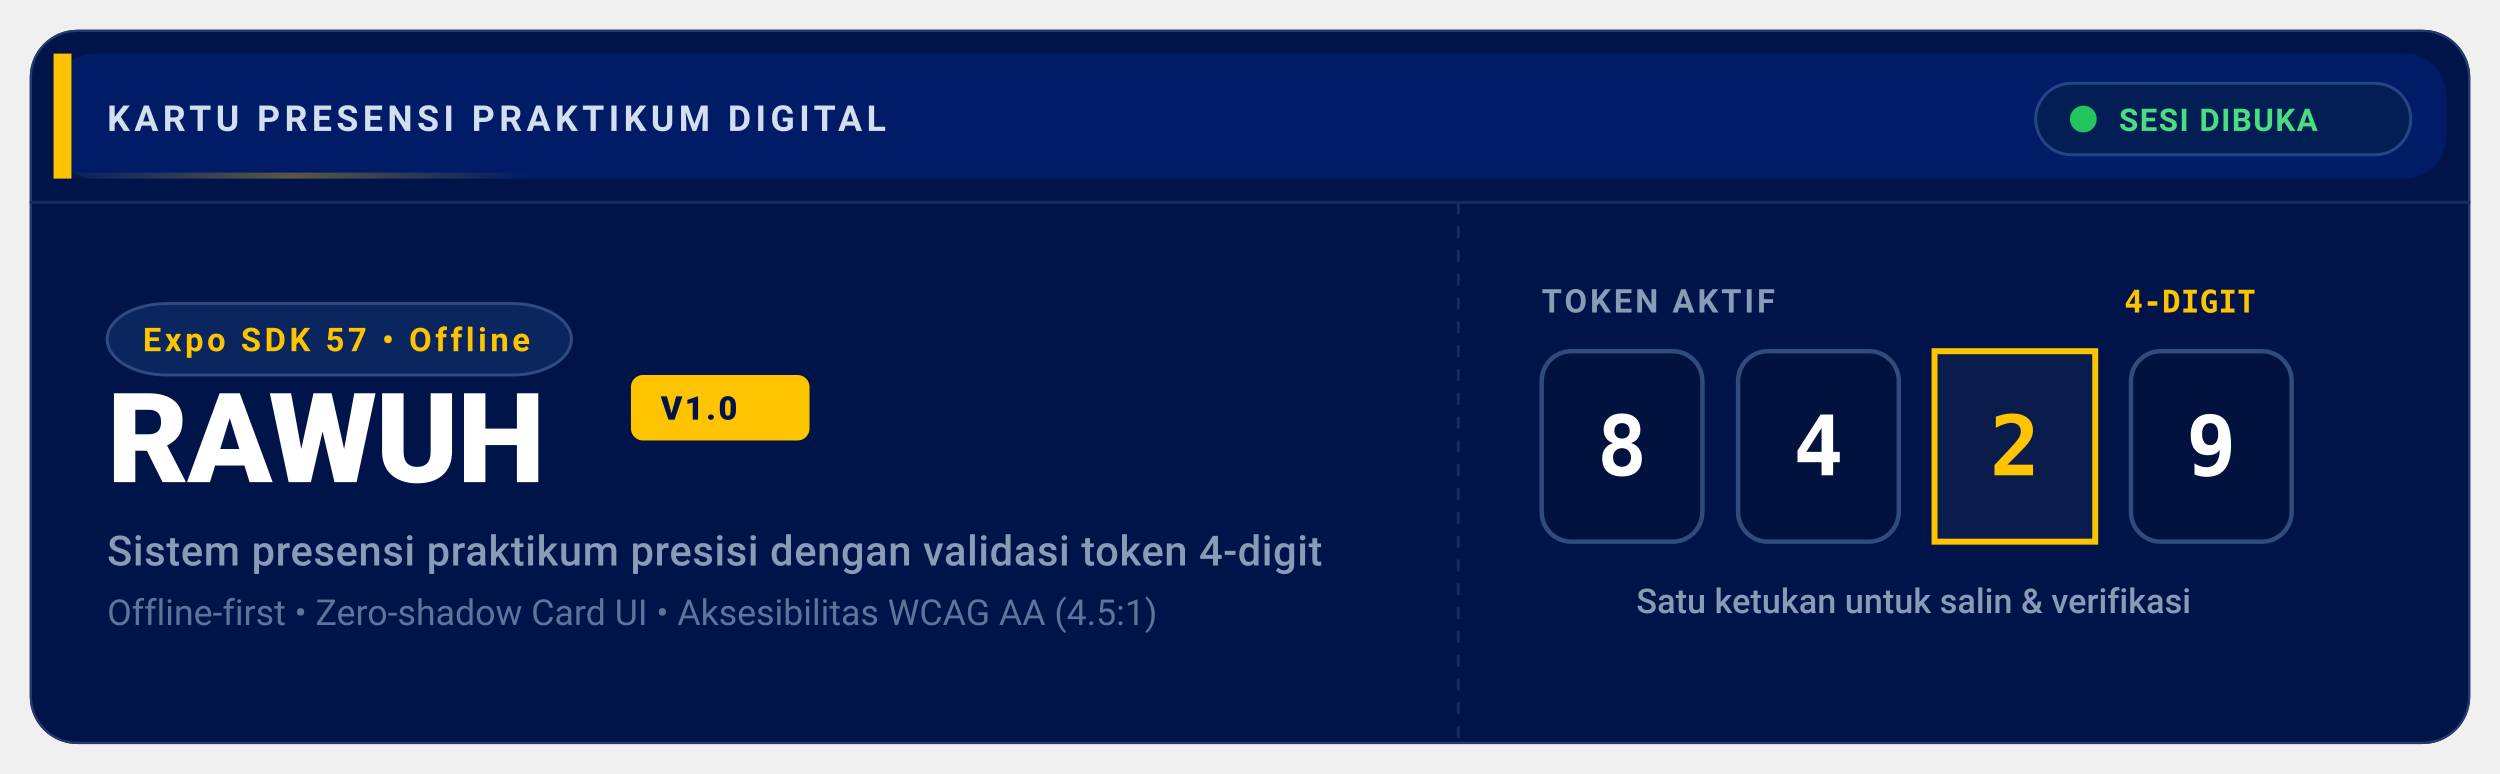
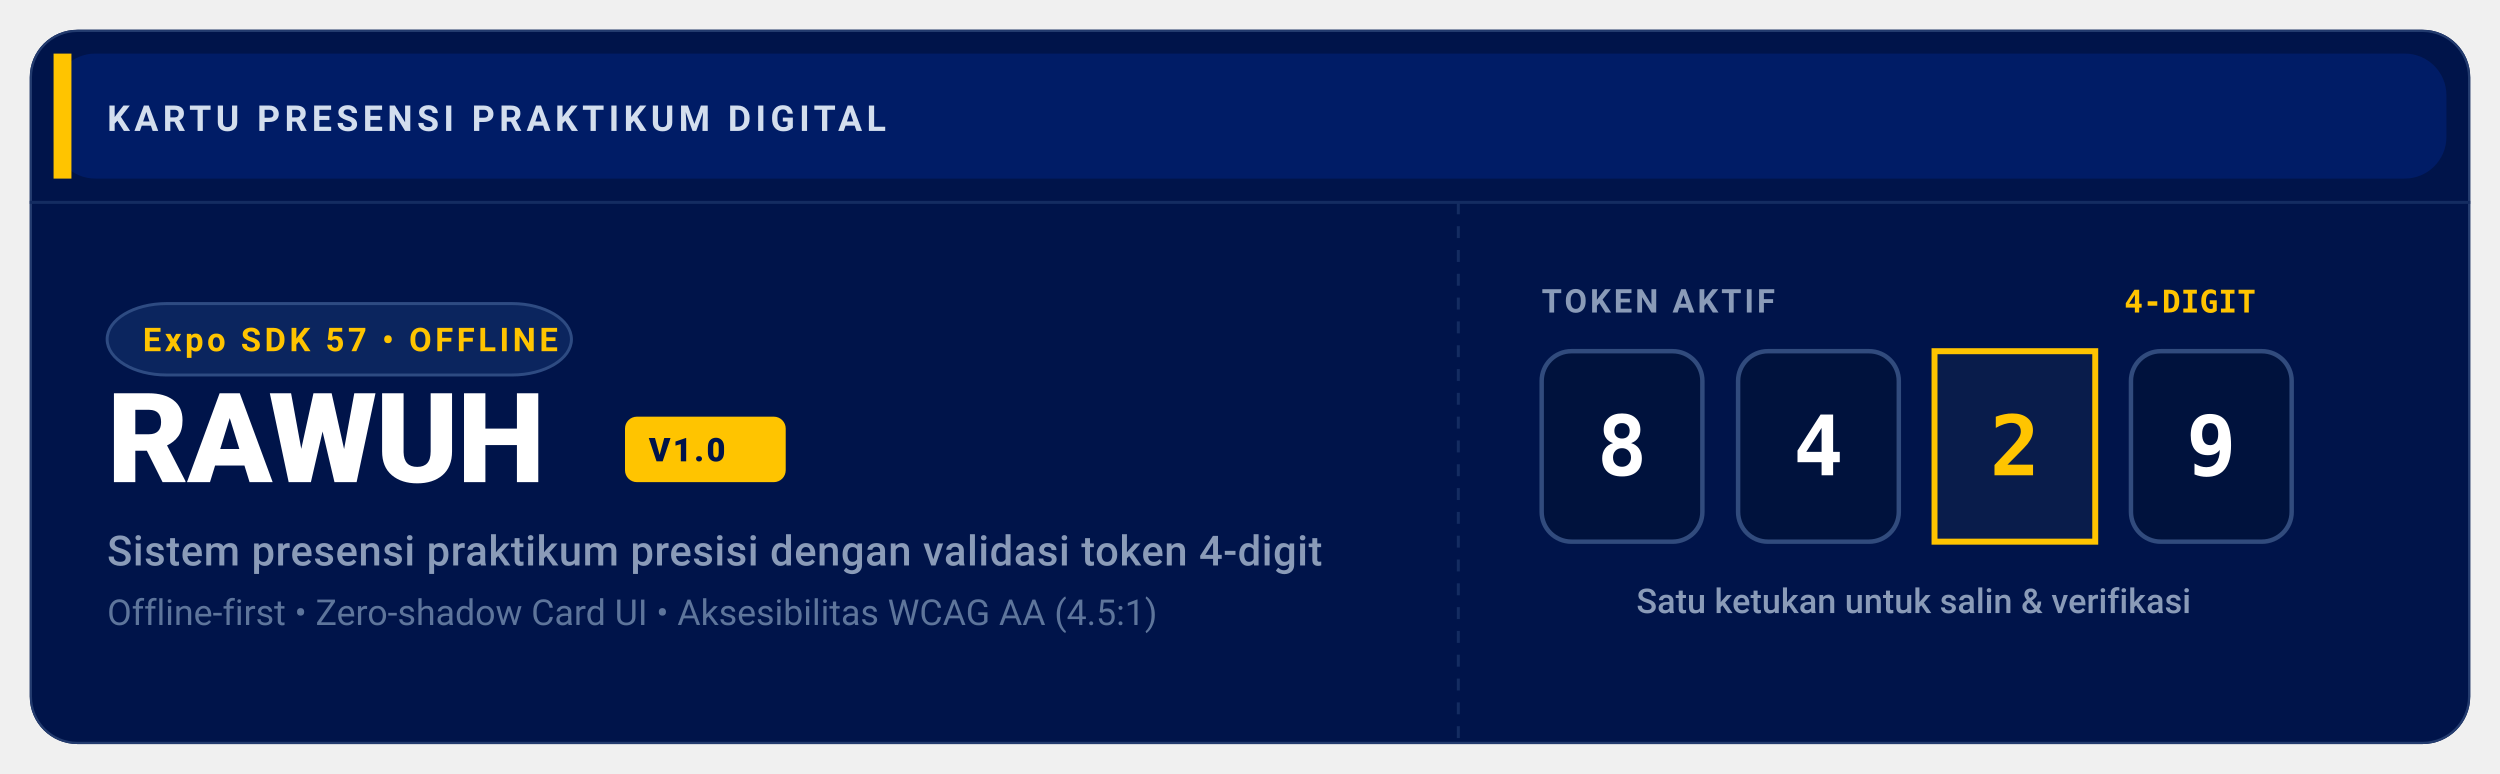
<svg xmlns="http://www.w3.org/2000/svg" viewBox="0 0 840 260" width="100%" height="260" fill="none">
  <defs>
    <style>
-       @keyframes cellBlink {
-         0%, 100% { border-color: #385185; box-shadow: 0 0 0 0 rgba(255,196,0,0); }
-         50% { border-color: #FFC400; }
-       }
-       @keyframes tokenPulse {
-         0%, 100% { transform: scale(1); opacity: 0.95; }
-         50% { transform: scale(1.04); opacity: 1; filter: drop-shadow(0 0 6px rgba(255,196,0,0.6)); }
-       }
-       @keyframes liveGlow {
-         0%, 100% { opacity: 0.4; transform: scale(0.9); }
-         50% { opacity: 1; transform: scale(1.15); }
-       }
-       @keyframes floatShimmer {
-         0% { transform: translateX(-120px); opacity: 0; }
-         30% { opacity: 0.35; }
-         70% { opacity: 0.35; }
-         100% { transform: translateX(540px); opacity: 0; }
-       }
      .bg-card { fill: #00144A; stroke: #233B6E; stroke-width: 1.5; rx: 16px; }
      .header-strip { fill: #001C66; rx: 14px; }
      .header-accent { fill: #FFC400; }
      .brand-title { font-family: -apple-system, BlinkMacSystemFont, 'Segoe UI', Roboto, Helvetica, Arial, sans-serif; font-weight: 800; font-size: 42px; fill: #FFFFFF; letter-spacing: -0.5px; }
      .brand-sub { font-family: -apple-system, BlinkMacSystemFont, 'Segoe UI', Roboto, Helvetica, Arial, sans-serif; font-weight: 500; font-size: 14px; fill: #8A9BB8; letter-spacing: 0.2px; }
      .pill-badge { fill: #0B255E; stroke: #2E4B82; stroke-width: 1; rx: 20px; }
      .badge-text { font-family: -apple-system, BlinkMacSystemFont, 'Segoe UI', Roboto, sans-serif; font-weight: 600; font-size: 11px; fill: #FFC400; letter-spacing: 1.2px; text-transform: uppercase; }
      .cell-box { fill: #00123D; stroke: #314B7D; stroke-width: 1.5; rx: 10px; }
      .cell-box-accent { stroke: #FFC400; stroke-width: 2; fill: #091C4B; }
      .cell-num { font-family: 'SF Mono', Monaco, Menlo, Consolas, monospace; font-weight: 700; font-size: 28px; fill: #FFFFFF; text-anchor: middle; dominant-baseline: central; }
      .cell-num-accent { fill: #FFC400; }
-       .live-dot { fill: #22C55E; transform-origin: 756px 44px; animation: liveGlow 2.2s infinite ease-in-out; }
-       .token-group { transform-origin: 640px 145px; animation: tokenPulse 3s infinite ease-in-out; }
-       .shimmer-bar { fill: url(#shimmer-grad); animation: floatShimmer 4s infinite linear; }
-       @media (prefers-reduced-motion: reduce) {
-         .live-dot, .token-group, .shimmer-bar { animation: none !important; }
-       }
+       .token-group { transform-origin: 640px 145px; }
    </style>
-     <linearGradient id="shimmer-grad" x1="0%" y1="0%" x2="100%" y2="0%">
-       <stop offset="0%" stop-color="#FFC400" stop-opacity="0" />
-       <stop offset="50%" stop-color="#FFC400" stop-opacity="0.35" />
-       <stop offset="100%" stop-color="#FFC400" stop-opacity="0" />
-     </linearGradient>
    <clipPath id="card-clip">
      <rect x="10" y="10" width="820" height="240" rx="16" />
    </clipPath>
  </defs>
  <g clip-path="url(#card-clip)">
    <rect x="10" y="10" width="820" height="240" class="bg-card" />
    <line x1="10" y1="68" x2="830" y2="68" stroke="#142C61" stroke-width="1" />
    <line x1="490" y1="68" x2="490" y2="250" stroke="#142C61" stroke-width="1" stroke-dasharray="4 4" />
    <rect x="18" y="18" width="804" height="42" class="header-strip" />
    <rect x="18" y="18" width="6" height="42" class="header-accent" />
    <text x="36" y="44" font-family="-apple-system, BlinkMacSystemFont, 'Segoe UI', Roboto, sans-serif" font-weight="700" font-size="12px" fill="#D3DEEE" letter-spacing="1.5px">KARTU PRESENSI PRAKTIKUM DIGITAL</text>
-     <rect x="684" y="28" width="126" height="24" rx="12" fill="#031E54" stroke="#234685" stroke-width="1" />
-     <circle cx="700" cy="40" r="4.5" class="live-dot" />
-     <text x="712" y="44" font-family="-apple-system, BlinkMacSystemFont, 'Segoe UI', Roboto, sans-serif" font-weight="600" font-size="10.5px" fill="#4ADE80" letter-spacing="0.5px">SESI DIBUKA</text>
-     <rect x="18" y="58" width="160" height="2" class="shimmer-bar" />
    <g transform="translate(36, 102)">
      <rect x="0" y="0" width="156" height="24" class="pill-badge" />
-       <text x="12" y="16" class="badge-text">Expo SDK 57 • Offline</text>
+       <text x="12" y="16" class="badge-text">Expo SDK 57 • OFFLINE</text>
      <text x="0" y="60" class="brand-title">RAWUH</text>
-       <rect x="176" y="24" width="60" height="22" rx="4" fill="#FFC400" />
-       <text x="186" y="39" font-family="-apple-system, BlinkMacSystemFont, 'Segoe UI', Roboto, sans-serif" font-weight="800" font-size="11px" fill="#00144A" letter-spacing="0.8px">V1.0</text>
+       <rect x="174" y="38" width="54" height="22" rx="4" fill="#FFC400" />
+       <text x="182" y="53" font-family="-apple-system, BlinkMacSystemFont, 'Segoe UI', Roboto, sans-serif" font-weight="800" font-size="11px" fill="#00144A" letter-spacing="0.8px">V1.0</text>
      <text x="0" y="88" class="brand-sub">Sistem presensi praktikum presisi dengan validasi token 4-digit</text>
      <text x="0" y="108" font-family="-apple-system, BlinkMacSystemFont, 'Segoe UI', Roboto, sans-serif" font-weight="400" font-size="12px" fill="#5E759B">Offline-first • Zero-shadow Card UI • Aksesibilitas WCAG AA (4.5:1)</text>
    </g>
    <g class="token-group">
      <text x="518" y="105" font-family="-apple-system, BlinkMacSystemFont, 'Segoe UI', Roboto, sans-serif" font-weight="600" font-size="11px" fill="#8A9BB8" letter-spacing="1px">TOKEN AKTIF</text>
      <text x="758" y="105" font-family="'SF Mono', Menlo, monospace" font-weight="600" font-size="10.5px" fill="#FFC400" text-anchor="end">4-DIGIT</text>
      <rect x="518" y="118" width="54" height="64" class="cell-box" />
      <text x="545" y="150" class="cell-num">8</text>
      <rect x="584" y="118" width="54" height="64" class="cell-box" />
      <text x="611" y="150" class="cell-num">4</text>
      <rect x="650" y="118" width="54" height="64" class="cell-box-accent" />
      <text x="677" y="150" class="cell-num cell-num-accent">2</text>
      <rect x="716" y="118" width="54" height="64" class="cell-box" />
      <text x="743" y="150" class="cell-num">9</text>
      <text x="643" y="206" font-family="-apple-system, BlinkMacSystemFont, 'Segoe UI', Roboto, sans-serif" font-weight="500" font-size="11.5px" fill="#8A9BB8" text-anchor="middle">Satu ketukan untuk salin &amp; verifikasi</text>
    </g>
  </g>
</svg>
